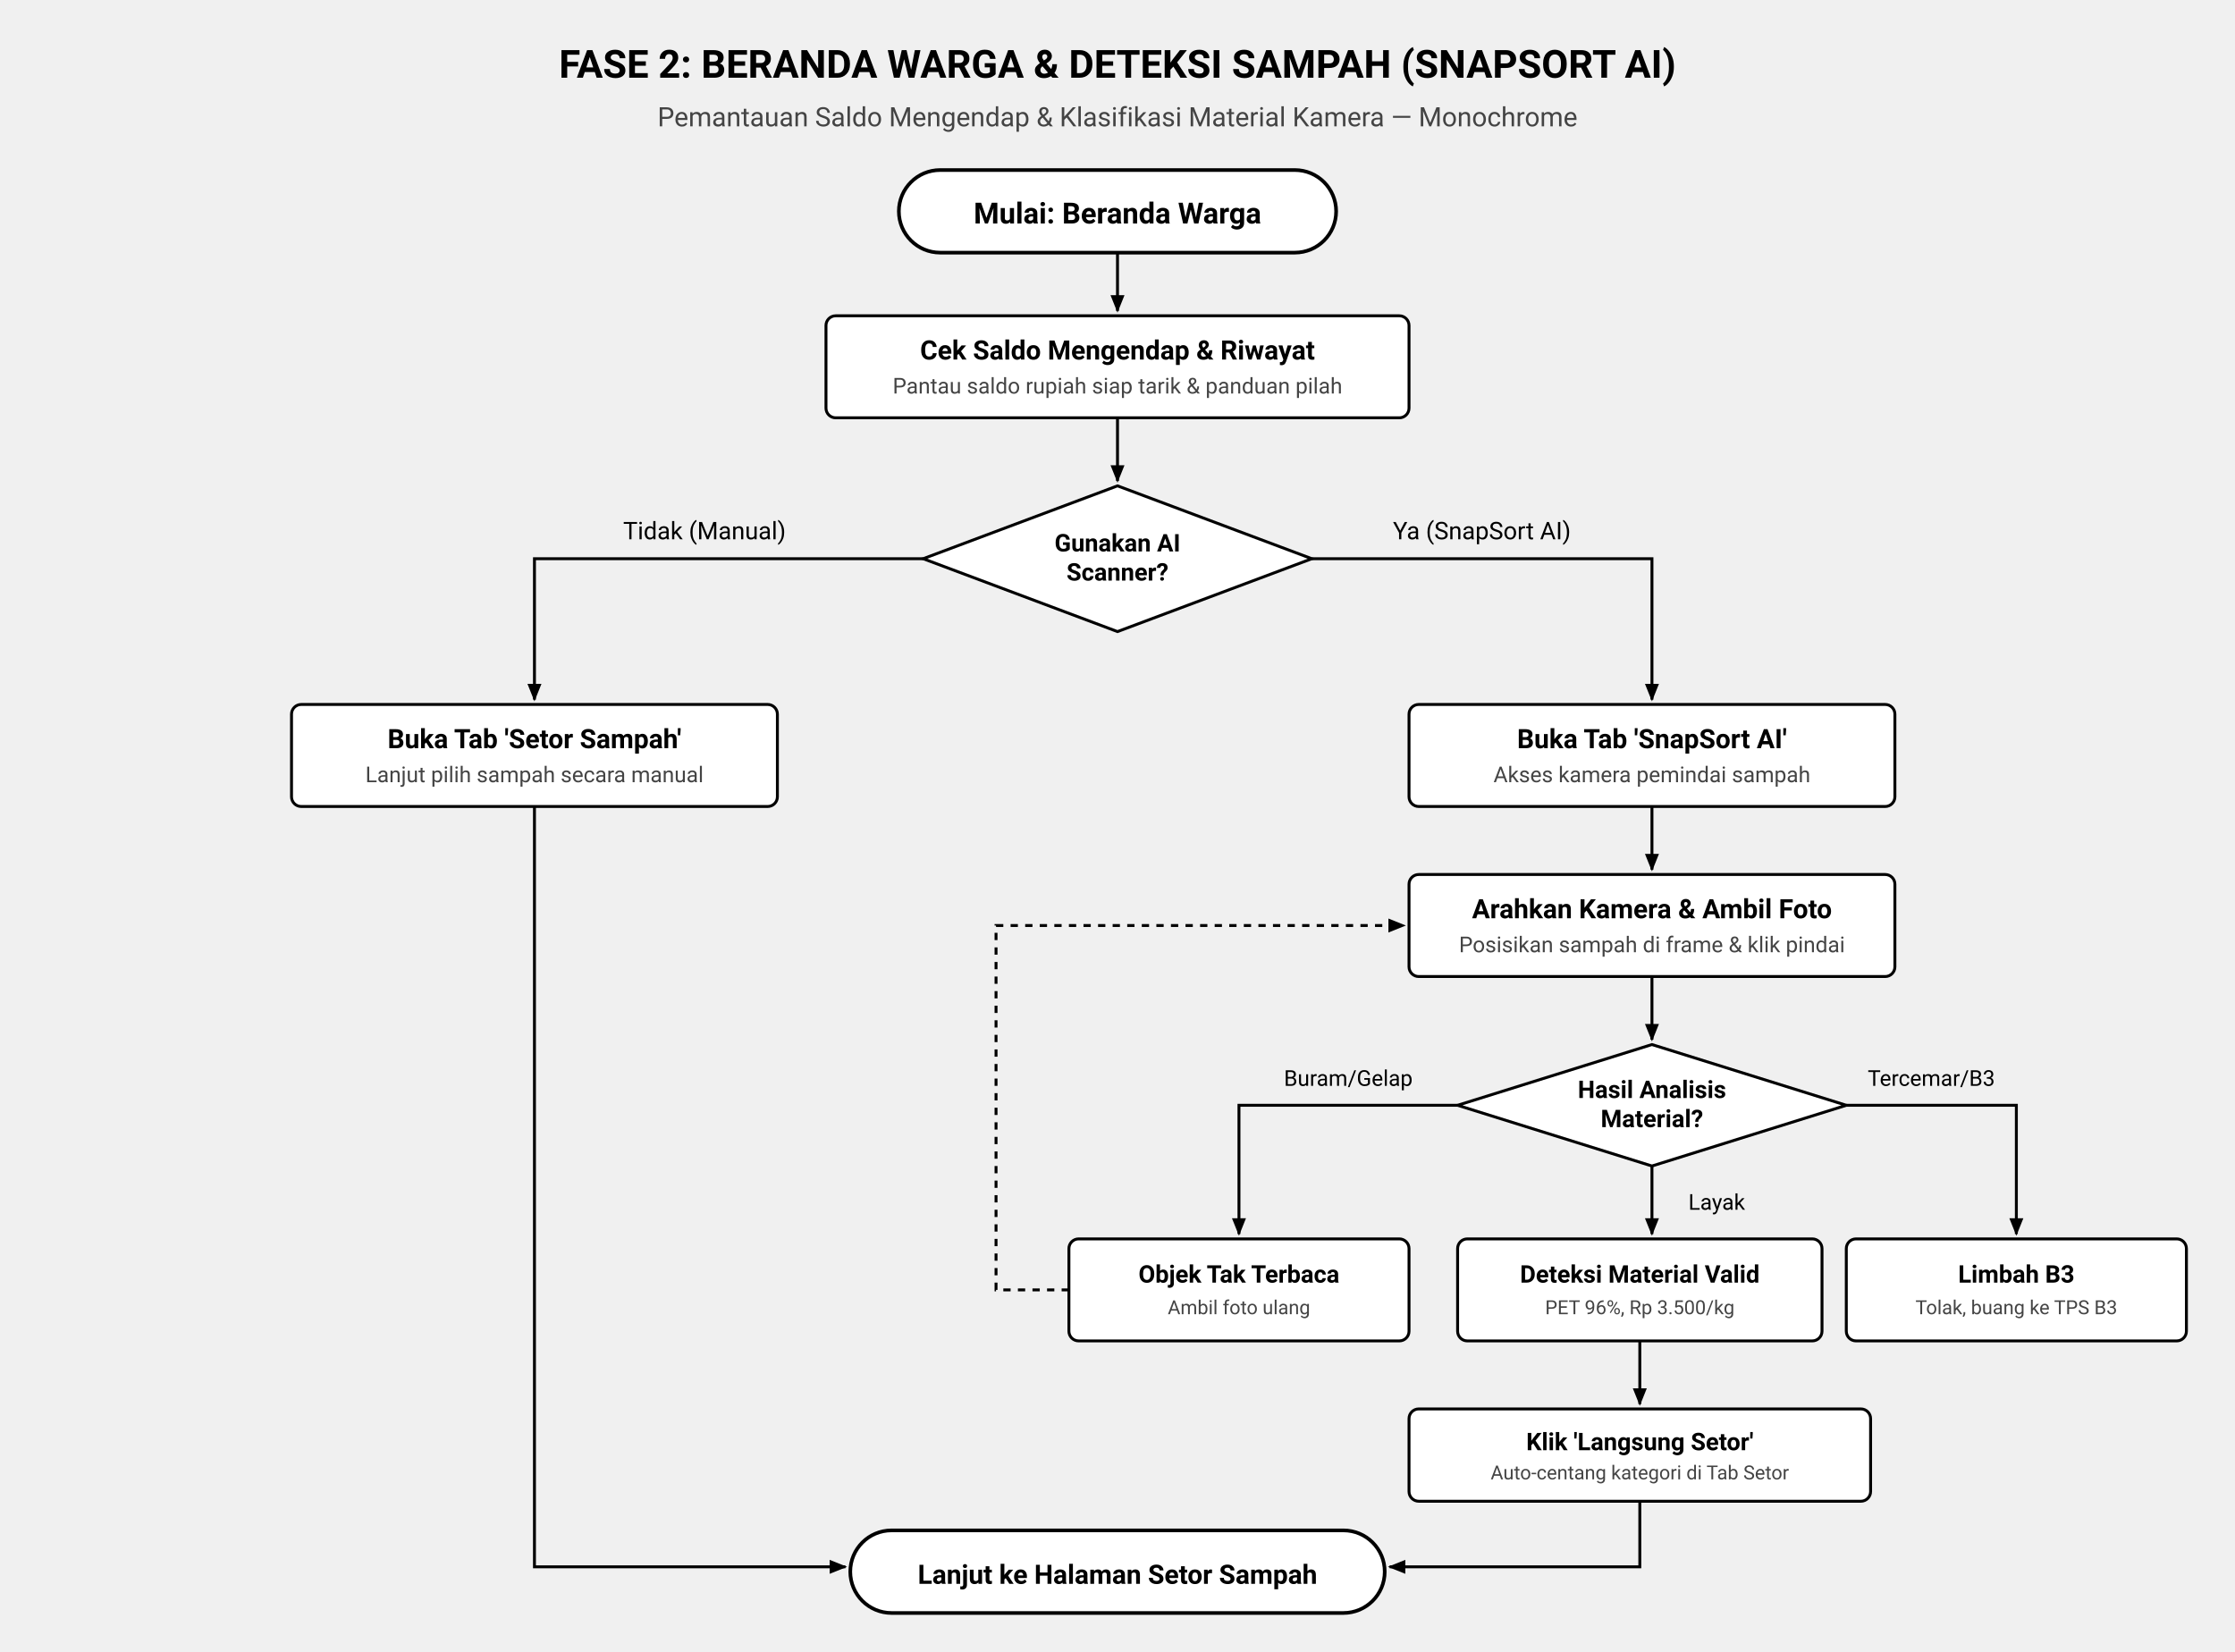
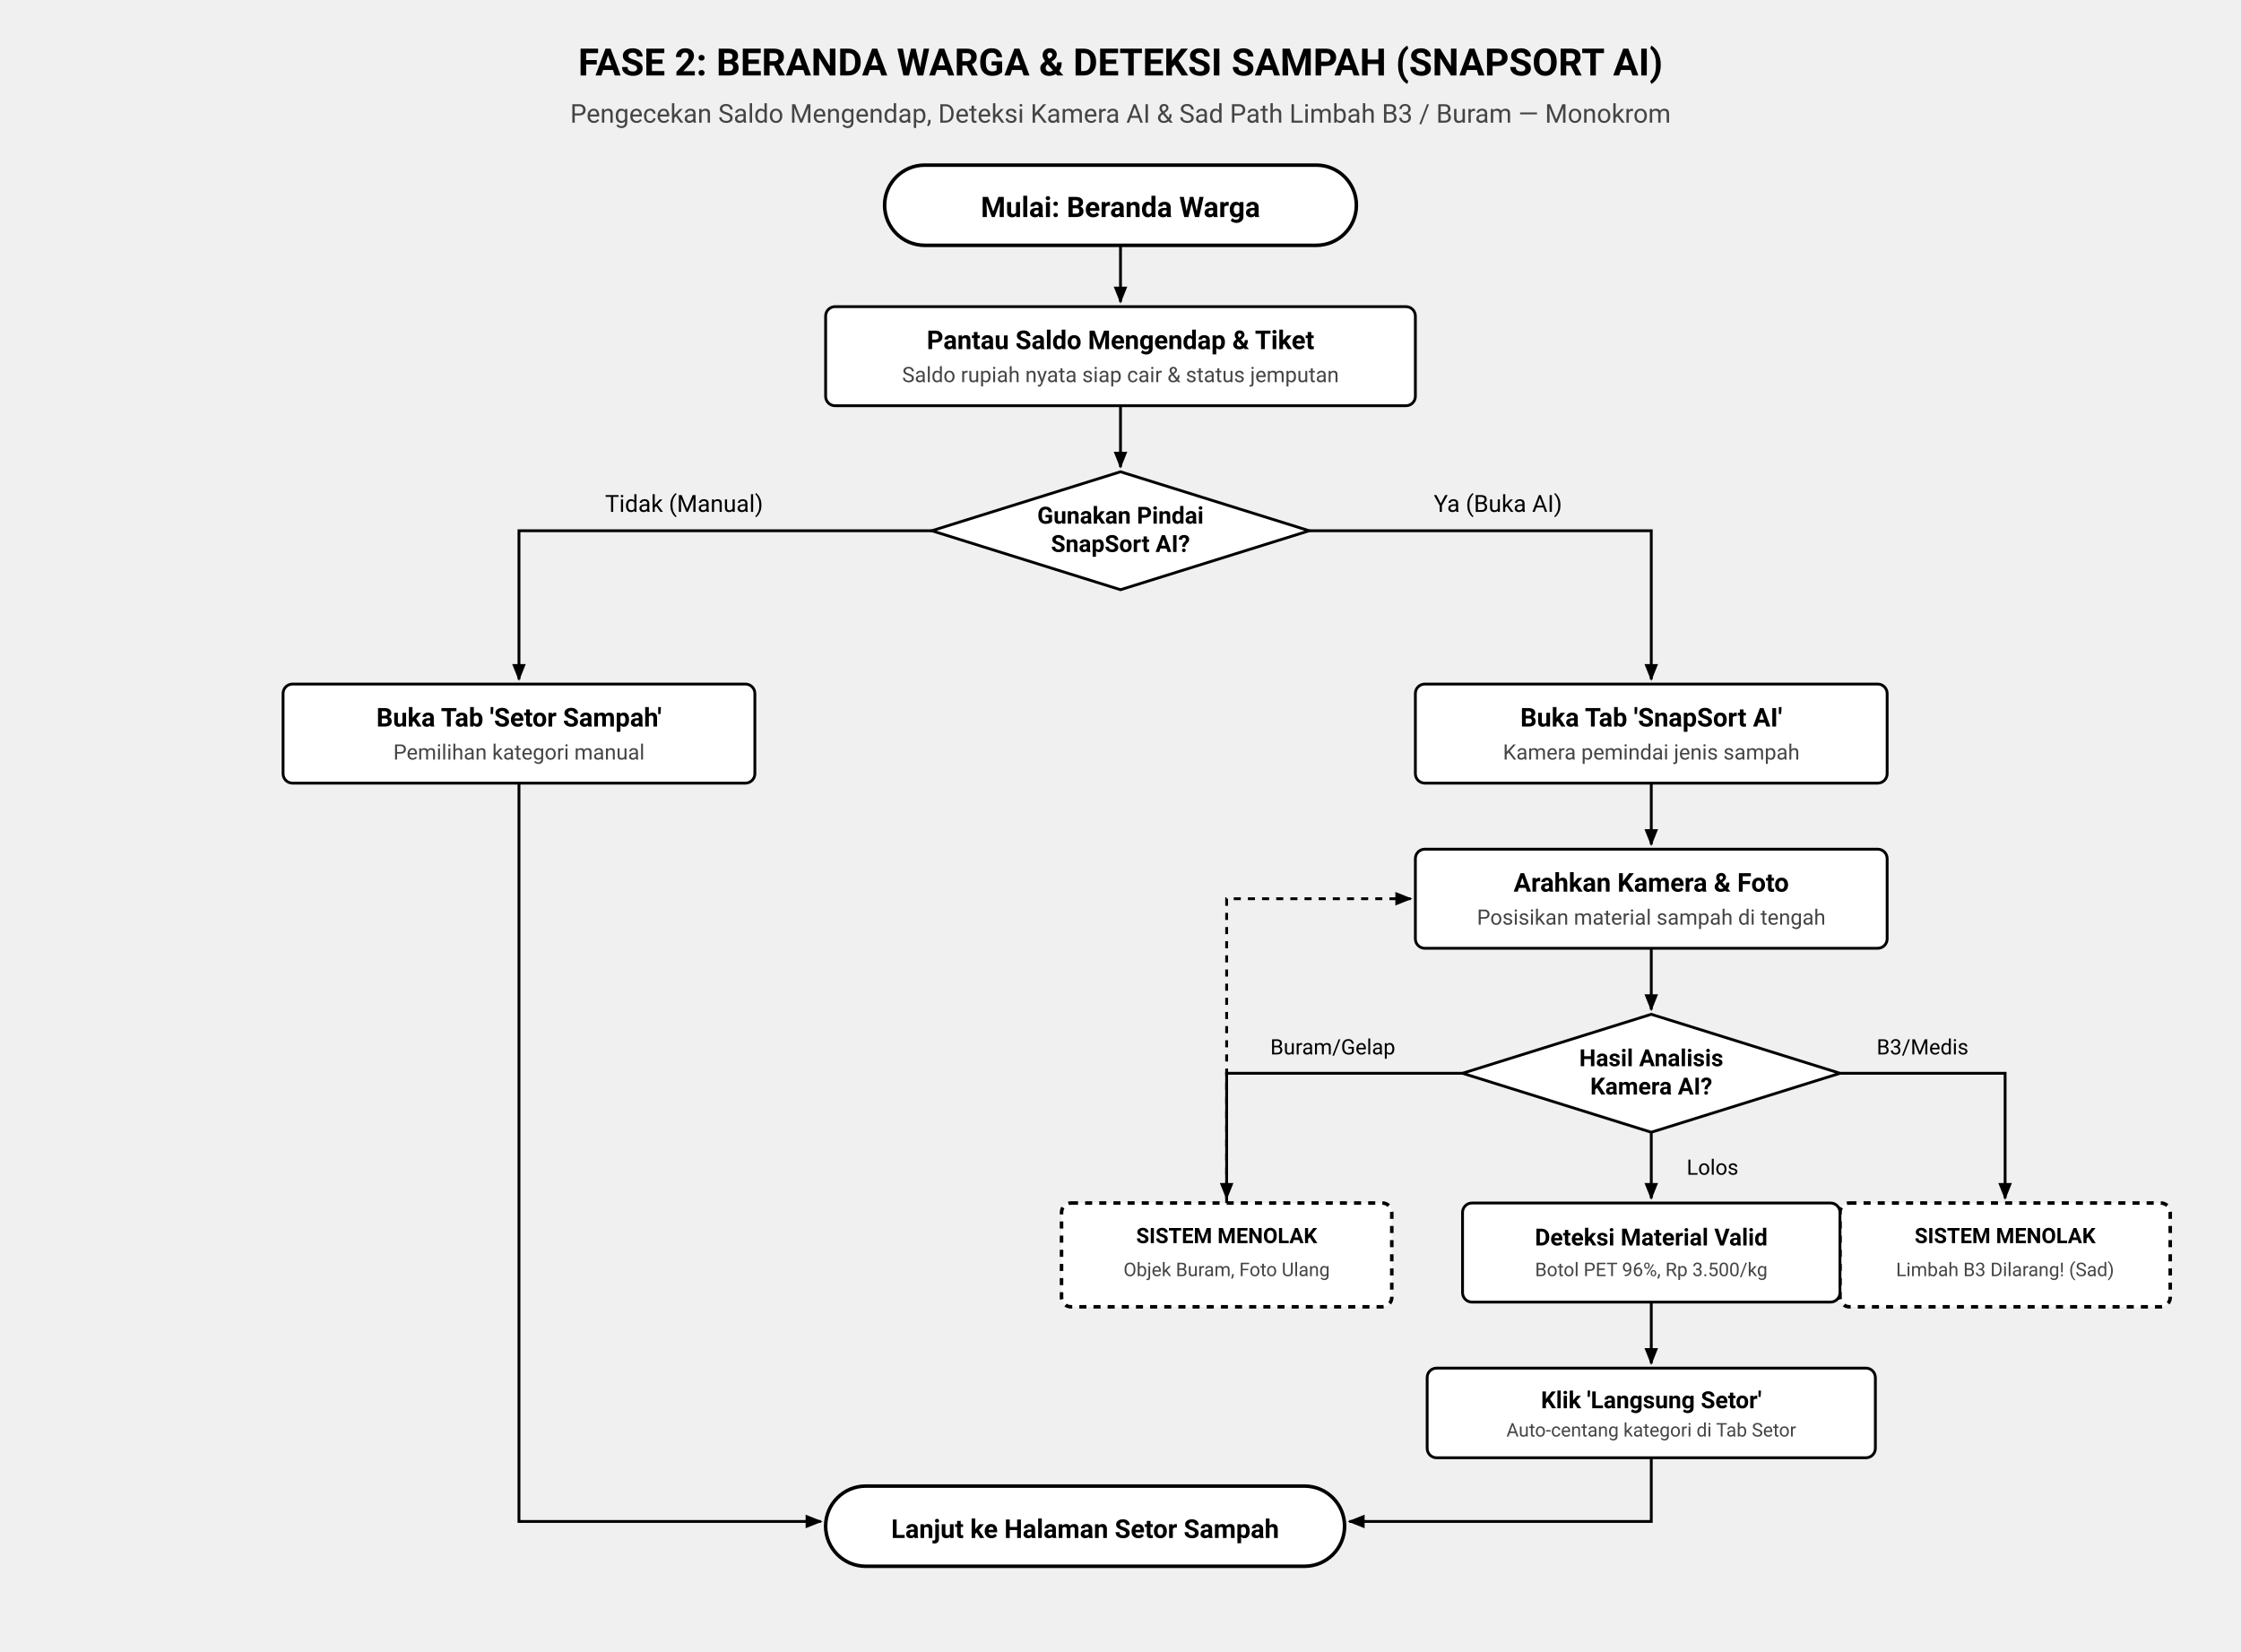
- <svg xmlns="http://www.w3.org/2000/svg" viewBox="0 0 920 680" width="920" height="680" style="background:#ffffff; font-family:-apple-system,BlinkMacSystemFont,'Segoe UI',Roboto,Helvetica,Arial,sans-serif;">
+ <svg xmlns="http://www.w3.org/2000/svg" viewBox="0 0 950 700" width="950" height="700" style="background:#ffffff; font-family:-apple-system,BlinkMacSystemFont,'Segoe UI',Roboto,Helvetica,Arial,sans-serif;">
  <defs>
    <marker id="arr" viewBox="0 0 10 10" refX="9" refY="5" markerWidth="6" markerHeight="6" orient="auto-start-reverse">
      <path d="M 0 1 L 10 5 L 0 9 z" fill="#000000" />
    </marker>
  </defs>
-   <text x="460" y="32" text-anchor="middle" font-size="16" font-weight="bold" fill="#000000">FASE 2: BERANDA WARGA &amp; DETEKSI SAMPAH (SNAPSORT AI)</text>
-   <text x="460" y="52" text-anchor="middle" font-size="11" fill="#444444">Pemantauan Saldo Mengendap &amp; Klasifikasi Material Kamera — Monochrome</text>
-   <rect x="370" y="70" width="180" height="34" rx="17" fill="#ffffff" stroke="#000000" stroke-width="1.5" />
-   <text x="460" y="92" text-anchor="middle" font-size="12" font-weight="bold" fill="#000000">Mulai: Beranda Warga</text>
-   <line x1="460" y1="104" x2="460" y2="128" stroke="#000000" stroke-width="1.2" marker-end="url(#arr)" />
-   <rect x="340" y="130" width="240" height="42" rx="4" fill="#ffffff" stroke="#000000" stroke-width="1.2" />
-   <text x="460" y="148" text-anchor="middle" font-size="11" font-weight="bold" fill="#000000">Cek Saldo Mengendap &amp; Riwayat</text>
-   <text x="460" y="162" text-anchor="middle" font-size="9" fill="#444444">Pantau saldo rupiah siap tarik &amp; panduan pilah</text>
-   <line x1="460" y1="172" x2="460" y2="198" stroke="#000000" stroke-width="1.2" marker-end="url(#arr)" />
-   <polygon points="460,200 540,230 460,260 380,230" fill="#ffffff" stroke="#000000" stroke-width="1.2" />
-   <text x="460" y="227" text-anchor="middle" font-size="10" font-weight="bold" fill="#000000">Gunakan AI</text>
-   <text x="460" y="239" text-anchor="middle" font-size="10" font-weight="bold" fill="#000000">Scanner?</text>
-   <path d="M 380 230 L 220 230 L 220 288" fill="none" stroke="#000000" stroke-width="1.2" marker-end="url(#arr)" />
-   <text x="290" y="222" text-anchor="middle" font-size="10" fill="#000000">Tidak (Manual)</text>
+   <text x="475" y="32" text-anchor="middle" font-size="16" font-weight="bold" fill="#000000">FASE 2: BERANDA WARGA &amp; DETEKSI SAMPAH (SNAPSORT AI)</text>
+   <text x="475" y="52" text-anchor="middle" font-size="11" fill="#444444">Pengecekan Saldo Mengendap, Deteksi Kamera AI &amp; Sad Path Limbah B3 / Buram — Monokrom</text>
+   <rect x="375" y="70" width="200" height="34" rx="17" fill="#ffffff" stroke="#000000" stroke-width="1.5" />
+   <text x="475" y="92" text-anchor="middle" font-size="12" font-weight="bold" fill="#000000">Mulai: Beranda Warga</text>
+   <line x1="475" y1="104" x2="475" y2="128" stroke="#000000" stroke-width="1.2" marker-end="url(#arr)" />
+   <rect x="350" y="130" width="250" height="42" rx="4" fill="#ffffff" stroke="#000000" stroke-width="1.2" />
+   <text x="475" y="148" text-anchor="middle" font-size="11" font-weight="bold" fill="#000000">Pantau Saldo Mengendap &amp; Tiket</text>
+   <text x="475" y="162" text-anchor="middle" font-size="9" fill="#444444">Saldo rupiah nyata siap cair &amp; status jemputan</text>
+   <line x1="475" y1="172" x2="475" y2="198" stroke="#000000" stroke-width="1.2" marker-end="url(#arr)" />
+   <polygon points="475,200 555,225 475,250 395,225" fill="#ffffff" stroke="#000000" stroke-width="1.2" />
+   <text x="475" y="222" text-anchor="middle" font-size="10" font-weight="bold" fill="#000000">Gunakan Pindai</text>
+   <text x="475" y="234" text-anchor="middle" font-size="10" font-weight="bold" fill="#000000">SnapSort AI?</text>
+   <path d="M 395 225 L 220 225 L 220 288" fill="none" stroke="#000000" stroke-width="1.2" marker-end="url(#arr)" />
+   <text x="290" y="217" text-anchor="middle" font-size="10" fill="#000000">Tidak (Manual)</text>
  <rect x="120" y="290" width="200" height="42" rx="4" fill="#ffffff" stroke="#000000" stroke-width="1.2" />
  <text x="220" y="308" text-anchor="middle" font-size="11" font-weight="bold" fill="#000000">Buka Tab 'Setor Sampah'</text>
-   <text x="220" y="322" text-anchor="middle" font-size="9" fill="#444444">Lanjut pilih sampah secara manual</text>
-   <path d="M 540 230 L 680 230 L 680 288" fill="none" stroke="#000000" stroke-width="1.2" marker-end="url(#arr)" />
-   <text x="610" y="222" text-anchor="middle" font-size="10" fill="#000000">Ya (SnapSort AI)</text>
-   <rect x="580" y="290" width="200" height="42" rx="4" fill="#ffffff" stroke="#000000" stroke-width="1.2" />
-   <text x="680" y="308" text-anchor="middle" font-size="11" font-weight="bold" fill="#000000">Buka Tab 'SnapSort AI'</text>
-   <text x="680" y="322" text-anchor="middle" font-size="9" fill="#444444">Akses kamera pemindai sampah</text>
-   <line x1="680" y1="332" x2="680" y2="358" stroke="#000000" stroke-width="1.2" marker-end="url(#arr)" />
-   <rect x="580" y="360" width="200" height="42" rx="4" fill="#ffffff" stroke="#000000" stroke-width="1.2" />
-   <text x="680" y="378" text-anchor="middle" font-size="11" font-weight="bold" fill="#000000">Arahkan Kamera &amp; Ambil Foto</text>
-   <text x="680" y="392" text-anchor="middle" font-size="9" fill="#444444">Posisikan sampah di frame &amp; klik pindai</text>
-   <line x1="680" y1="402" x2="680" y2="428" stroke="#000000" stroke-width="1.2" marker-end="url(#arr)" />
-   <polygon points="680,430 760,455 680,480 600,455" fill="#ffffff" stroke="#000000" stroke-width="1.2" />
-   <text x="680" y="452" text-anchor="middle" font-size="10" font-weight="bold" fill="#000000">Hasil Analisis</text>
-   <text x="680" y="464" text-anchor="middle" font-size="10" font-weight="bold" fill="#000000">Material?</text>
-   <path d="M 760 455 L 830 455 L 830 508" fill="none" stroke="#000000" stroke-width="1.2" marker-end="url(#arr)" />
-   <text x="795" y="447" text-anchor="middle" font-size="9" fill="#000000">Tercemar/B3</text>
-   <rect x="760" y="510" width="140" height="42" rx="4" fill="#ffffff" stroke="#000000" stroke-width="1.2" />
-   <text x="830" y="528" text-anchor="middle" font-size="10" font-weight="bold" fill="#000000">Limbah B3</text>
-   <text x="830" y="541" text-anchor="middle" font-size="8" fill="#444444">Tolak, buang ke TPS B3</text>
-   <path d="M 600 455 L 510 455 L 510 508" fill="none" stroke="#000000" stroke-width="1.2" marker-end="url(#arr)" />
-   <text x="555" y="447" text-anchor="middle" font-size="9" fill="#000000">Buram/Gelap</text>
-   <rect x="440" y="510" width="140" height="42" rx="4" fill="#ffffff" stroke="#000000" stroke-width="1.2" />
-   <text x="510" y="528" text-anchor="middle" font-size="10" font-weight="bold" fill="#000000">Objek Tak Terbaca</text>
-   <text x="510" y="541" text-anchor="middle" font-size="8" fill="#444444">Ambil foto ulang</text>
-   <path d="M 440 531 L 410 531 L 410 381 L 578 381" fill="none" stroke="#000000" stroke-width="1.2" stroke-dasharray="3,3" marker-end="url(#arr)" />
-   <line x1="680" y1="480" x2="680" y2="508" stroke="#000000" stroke-width="1.2" marker-end="url(#arr)" />
-   <text x="695" y="498" font-size="9" fill="#000000">Layak</text>
-   <rect x="600" y="510" width="150" height="42" rx="4" fill="#ffffff" stroke="#000000" stroke-width="1.2" />
-   <text x="675" y="528" text-anchor="middle" font-size="10" font-weight="bold" fill="#000000">Deteksi Material Valid</text>
-   <text x="675" y="541" text-anchor="middle" font-size="8" fill="#444444">PET 96%, Rp 3.500/kg</text>
-   <line x1="675" y1="552" x2="675" y2="578" stroke="#000000" stroke-width="1.2" marker-end="url(#arr)" />
-   <rect x="580" y="580" width="190" height="38" rx="4" fill="#ffffff" stroke="#000000" stroke-width="1.2" />
-   <text x="675" y="597" text-anchor="middle" font-size="10" font-weight="bold" fill="#000000">Klik 'Langsung Setor'</text>
-   <text x="675" y="609" text-anchor="middle" font-size="8" fill="#444444">Auto-centang kategori di Tab Setor</text>
+   <text x="220" y="322" text-anchor="middle" font-size="9" fill="#444444">Pemilihan kategori manual</text>
+   <path d="M 555 225 L 700 225 L 700 288" fill="none" stroke="#000000" stroke-width="1.2" marker-end="url(#arr)" />
+   <text x="635" y="217" text-anchor="middle" font-size="10" fill="#000000">Ya (Buka AI)</text>
+   <rect x="600" y="290" width="200" height="42" rx="4" fill="#ffffff" stroke="#000000" stroke-width="1.2" />
+   <text x="700" y="308" text-anchor="middle" font-size="11" font-weight="bold" fill="#000000">Buka Tab 'SnapSort AI'</text>
+   <text x="700" y="322" text-anchor="middle" font-size="9" fill="#444444">Kamera pemindai jenis sampah</text>
+   <line x1="700" y1="332" x2="700" y2="358" stroke="#000000" stroke-width="1.2" marker-end="url(#arr)" />
+   <rect x="600" y="360" width="200" height="42" rx="4" fill="#ffffff" stroke="#000000" stroke-width="1.2" />
+   <text x="700" y="378" text-anchor="middle" font-size="11" font-weight="bold" fill="#000000">Arahkan Kamera &amp; Foto</text>
+   <text x="700" y="392" text-anchor="middle" font-size="9" fill="#444444">Posisikan material sampah di tengah</text>
+   <line x1="700" y1="402" x2="700" y2="428" stroke="#000000" stroke-width="1.2" marker-end="url(#arr)" />
+   <polygon points="700,430 780,455 700,480 620,455" fill="#ffffff" stroke="#000000" stroke-width="1.2" />
+   <text x="700" y="452" text-anchor="middle" font-size="10" font-weight="bold" fill="#000000">Hasil Analisis</text>
+   <text x="700" y="464" text-anchor="middle" font-size="10" font-weight="bold" fill="#000000">Kamera AI?</text>
+   <path d="M 780 455 L 850 455 L 850 508" fill="none" stroke="#000000" stroke-width="1.2" marker-end="url(#arr)" />
+   <text x="815" y="447" text-anchor="middle" font-size="9" fill="#000000">B3/Medis</text>
+   <rect x="780" y="510" width="140" height="44" rx="4" fill="#ffffff" stroke="#000000" stroke-width="1.5" stroke-dasharray="3,3" />
+   <text x="850" y="527" text-anchor="middle" font-size="9" font-weight="bold" fill="#000000">SISTEM MENOLAK</text>
+   <text x="850" y="541" text-anchor="middle" font-size="8" fill="#444444">Limbah B3 Dilarang! (Sad)</text>
+   <path d="M 620 455 L 520 455 L 520 508" fill="none" stroke="#000000" stroke-width="1.2" marker-end="url(#arr)" />
+   <text x="565" y="447" text-anchor="middle" font-size="9" fill="#000000">Buram/Gelap</text>
+   <rect x="450" y="510" width="140" height="44" rx="4" fill="#ffffff" stroke="#000000" stroke-width="1.5" stroke-dasharray="3,3" />
+   <text x="520" y="527" text-anchor="middle" font-size="9" font-weight="bold" fill="#000000">SISTEM MENOLAK</text>
+   <text x="520" y="541" text-anchor="middle" font-size="8" fill="#444444">Objek Buram, Foto Ulang</text>
+   <path d="M 520 510 L 520 381 L 598 381" fill="none" stroke="#000000" stroke-width="1.2" stroke-dasharray="3,3" marker-end="url(#arr)" />
+   <line x1="700" y1="480" x2="700" y2="508" stroke="#000000" stroke-width="1.2" marker-end="url(#arr)" />
+   <text x="715" y="498" font-size="9" fill="#000000">Lolos</text>
+   <rect x="620" y="510" width="160" height="42" rx="4" fill="#ffffff" stroke="#000000" stroke-width="1.2" />
+   <text x="700" y="528" text-anchor="middle" font-size="10" font-weight="bold" fill="#000000">Deteksi Material Valid</text>
+   <text x="700" y="541" text-anchor="middle" font-size="8" fill="#444444">Botol PET 96%, Rp 3.500/kg</text>
+   <line x1="700" y1="552" x2="700" y2="578" stroke="#000000" stroke-width="1.2" marker-end="url(#arr)" />
+   <rect x="605" y="580" width="190" height="38" rx="4" fill="#ffffff" stroke="#000000" stroke-width="1.2" />
+   <text x="700" y="597" text-anchor="middle" font-size="10" font-weight="bold" fill="#000000">Klik 'Langsung Setor'</text>
+   <text x="700" y="609" text-anchor="middle" font-size="8" fill="#444444">Auto-centang kategori di Tab Setor</text>
  <path d="M 220 332 L 220 645 L 348 645" fill="none" stroke="#000000" stroke-width="1.2" marker-end="url(#arr)" />
-   <path d="M 675 618 L 675 645 L 572 645" fill="none" stroke="#000000" stroke-width="1.2" marker-end="url(#arr)" />
+   <path d="M 700 618 L 700 645 L 572 645" fill="none" stroke="#000000" stroke-width="1.2" marker-end="url(#arr)" />
  <rect x="350" y="630" width="220" height="34" rx="17" fill="#ffffff" stroke="#000000" stroke-width="1.5" />
  <text x="460" y="652" text-anchor="middle" font-size="11" font-weight="bold" fill="#000000">Lanjut ke Halaman Setor Sampah</text>
</svg>
